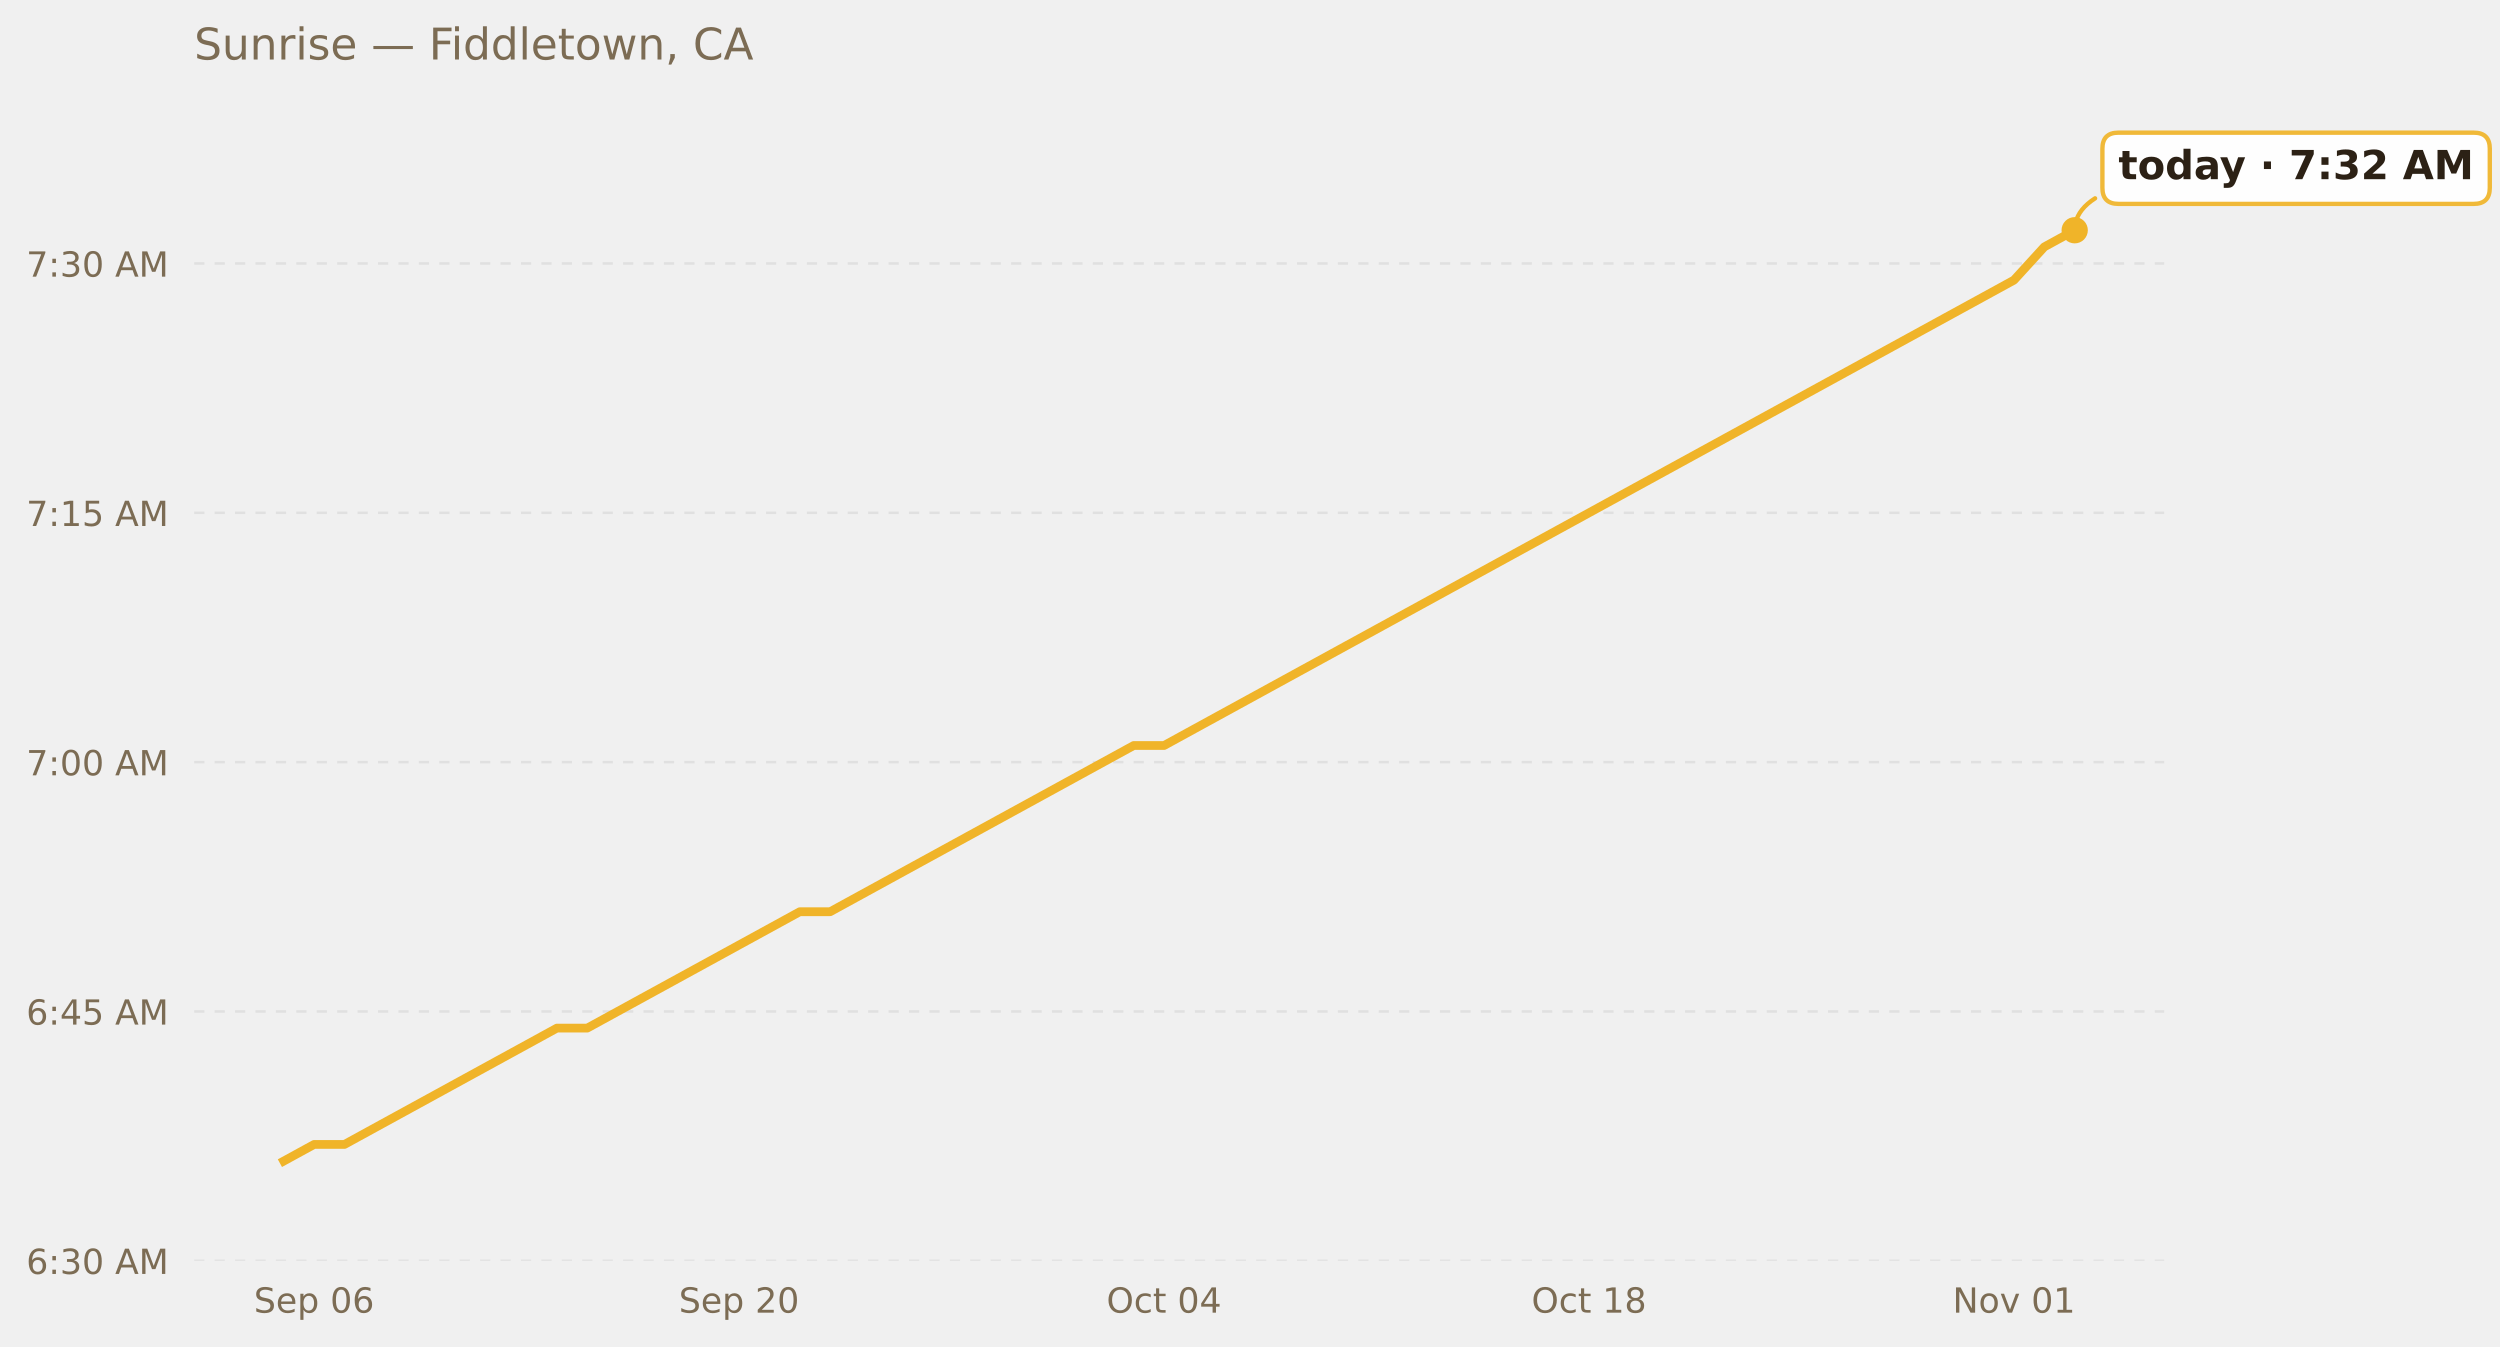
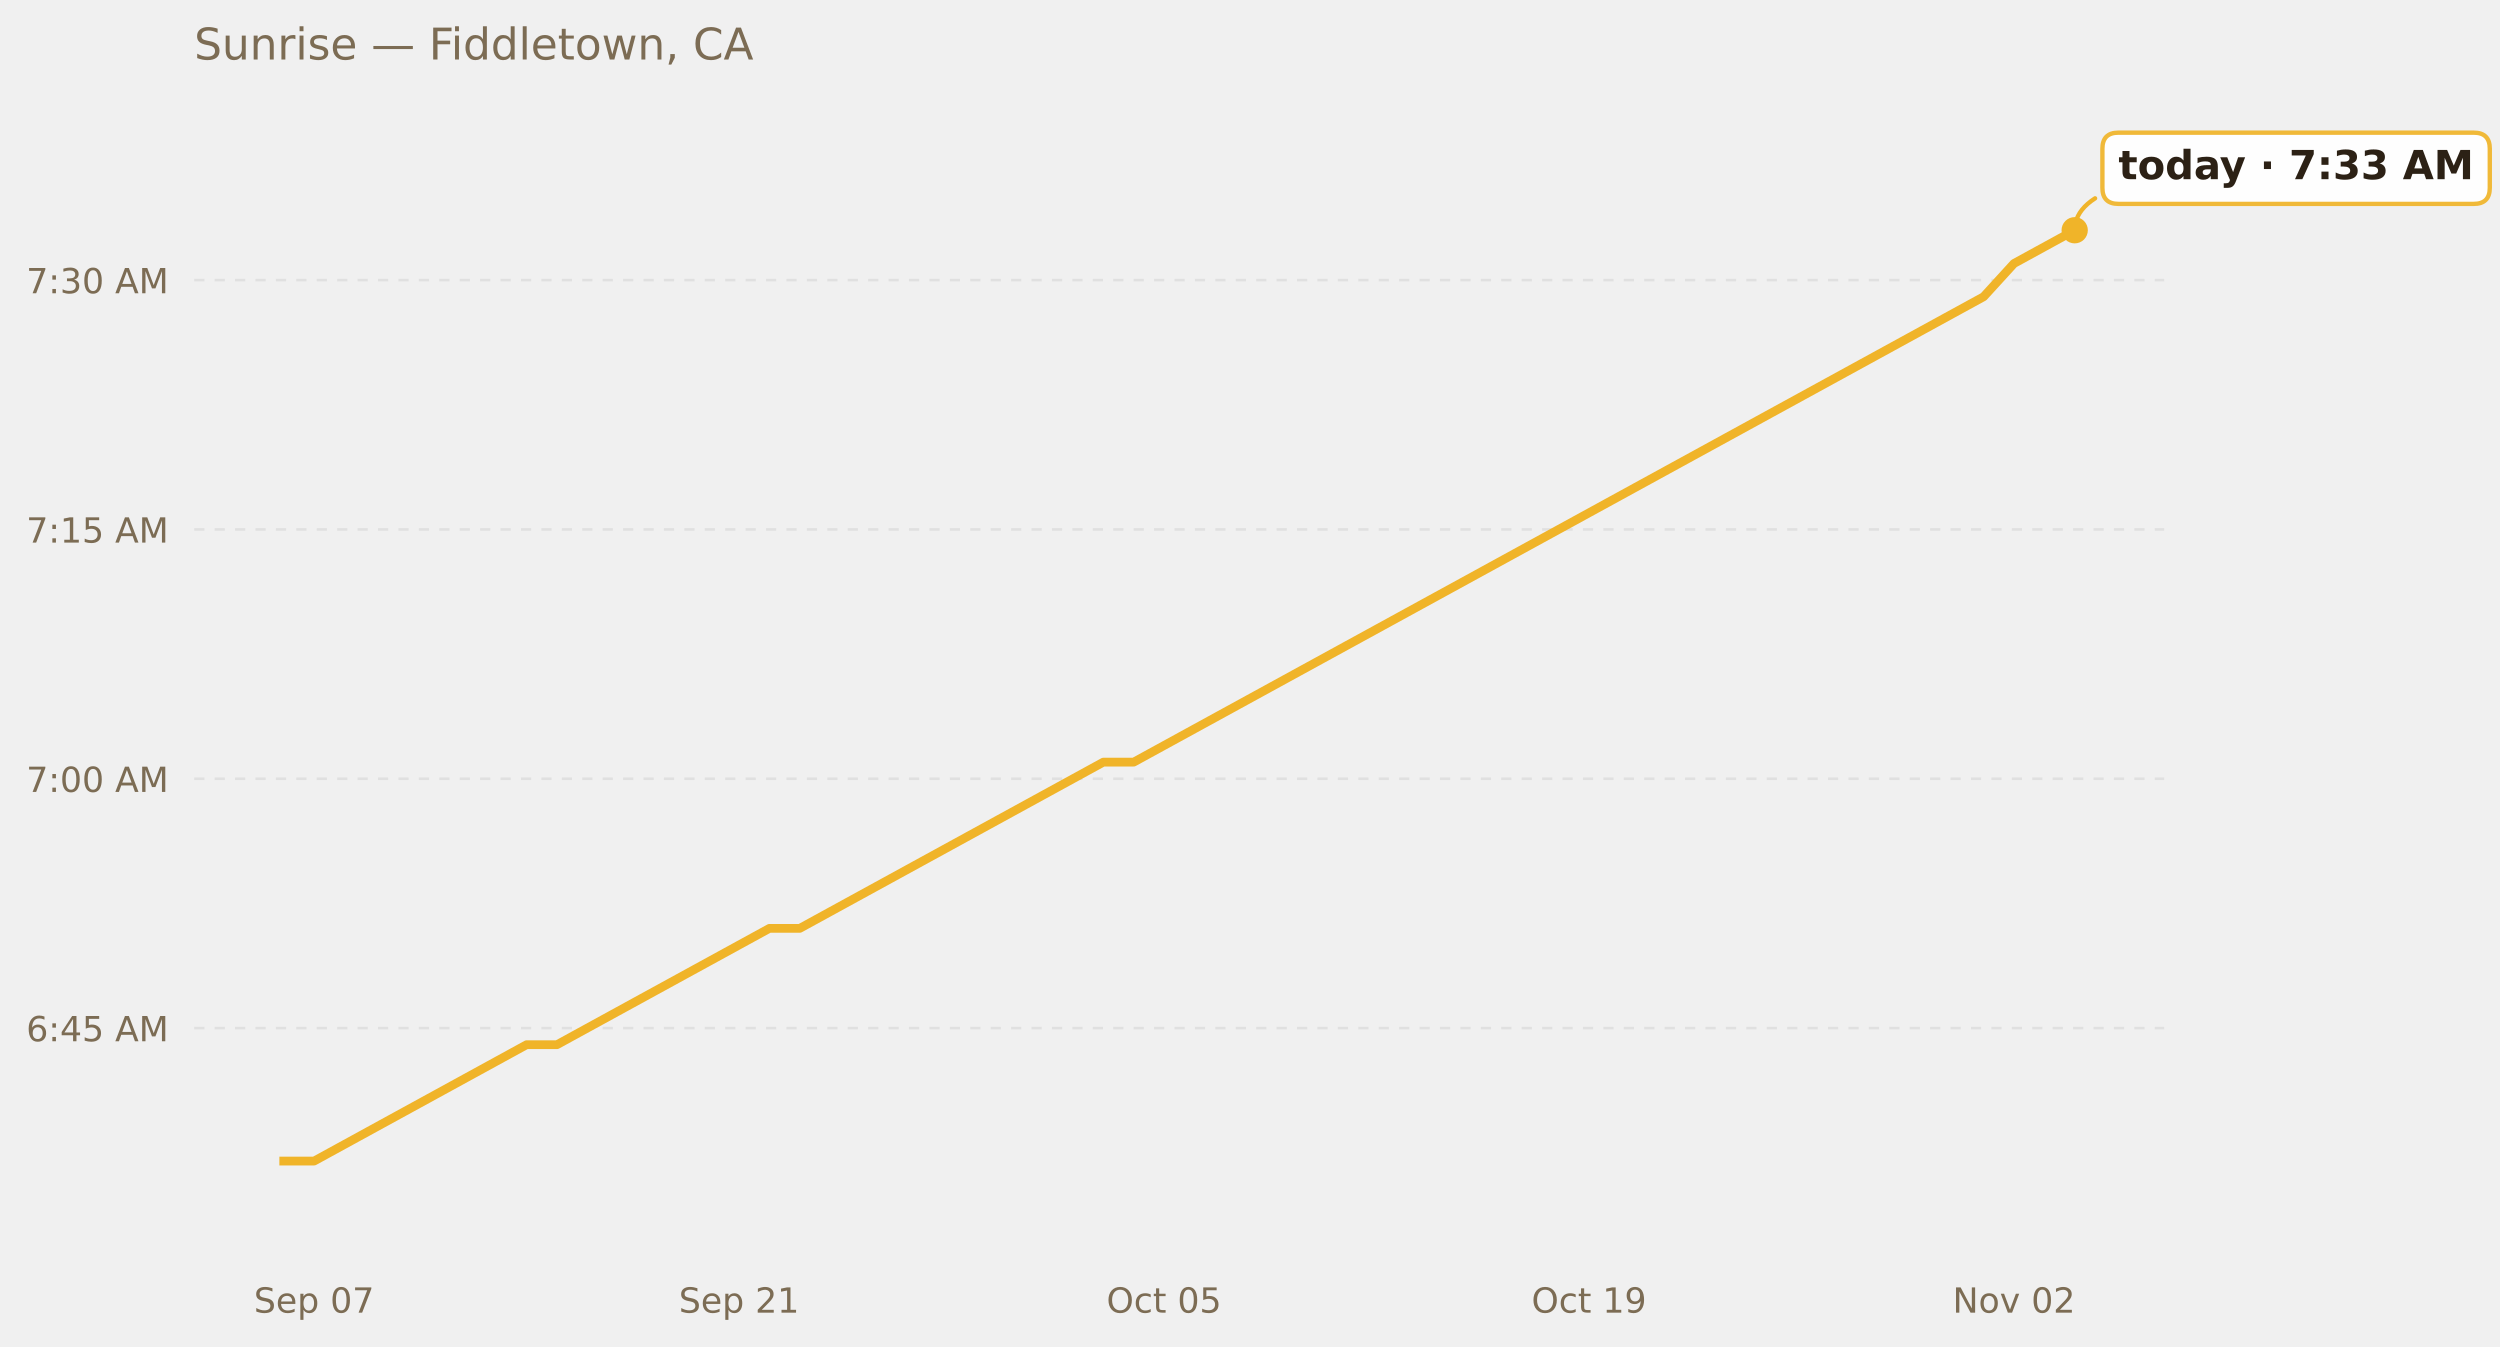
<svg xmlns="http://www.w3.org/2000/svg" xmlns:xlink="http://www.w3.org/1999/xlink" width="685.516pt" height="369.112pt" viewBox="0 0 685.516 369.112" version="1.1">
  <defs>
    <style type="text/css">*{stroke-linejoin: round; stroke-linecap: butt}</style>
  </defs>
  <g id="figure_1">
    <g id="patch_1">
      <path d="M 0 369.112  L 685.516 369.112  L 685.516 0  L 0 0  L 0 369.112  z " style="fill: none; opacity: 0" />
    </g>
    <g id="axes_1">
      <g id="patch_2">
        <path d="M 53.248 345.718  L 593.447 345.718  L 593.447 30.318  L 53.248 30.318  L 53.248 345.718  z " style="fill: none" />
      </g>
      <g id="matplotlib.axis_1">
        <g id="xtick_1">
          <g id="text_1">
            <g style="fill: #7c6c54" transform="translate(69.6183 359.9366) scale(0.095 -0.095)">
              <defs>
                <path id="DejaVuSans-53" d="M 3425 4513  L 3425 3897  Q 3066 4069 2747 4153  Q 2428 4238 2131 4238  Q 1616 4238 1336 4038  Q 1056 3838 1056 3469  Q 1056 3159 1242 3001  Q 1428 2844 1947 2747  L 2328 2669  Q 3034 2534 3370 2195  Q 3706 1856 3706 1288  Q 3706 609 3251 259  Q 2797 -91 1919 -91  Q 1588 -91 1214 -16  Q 841 59 441 206  L 441 856  Q 825 641 1194 531  Q 1563 422 1919 422  Q 2459 422 2753 634  Q 3047 847 3047 1241  Q 3047 1584 2836 1778  Q 2625 1972 2144 2069  L 1759 2144  Q 1053 2284 737 2584  Q 422 2884 422 3419  Q 422 4038 858 4394  Q 1294 4750 2059 4750  Q 2388 4750 2728 4690  Q 3069 4631 3425 4513  z " transform="scale(0.015625)" />
                <path id="DejaVuSans-65" d="M 3597 1894  L 3597 1613  L 953 1613  Q 991 1019 1311 708  Q 1631 397 2203 397  Q 2534 397 2845 478  Q 3156 559 3463 722  L 3463 178  Q 3153 47 2828 -22  Q 2503 -91 2169 -91  Q 1331 -91 842 396  Q 353 884 353 1716  Q 353 2575 817 3079  Q 1281 3584 2069 3584  Q 2775 3584 3186 3129  Q 3597 2675 3597 1894  z M 3022 2063  Q 3016 2534 2758 2815  Q 2500 3097 2075 3097  Q 1594 3097 1305 2825  Q 1016 2553 972 2059  L 3022 2063  z " transform="scale(0.015625)" />
                <path id="DejaVuSans-70" d="M 1159 525  L 1159 -1331  L 581 -1331  L 581 3500  L 1159 3500  L 1159 2969  Q 1341 3281 1617 3432  Q 1894 3584 2278 3584  Q 2916 3584 3314 3078  Q 3713 2572 3713 1747  Q 3713 922 3314 415  Q 2916 -91 2278 -91  Q 1894 -91 1617 61  Q 1341 213 1159 525  z M 3116 1747  Q 3116 2381 2855 2742  Q 2594 3103 2138 3103  Q 1681 3103 1420 2742  Q 1159 2381 1159 1747  Q 1159 1113 1420 752  Q 1681 391 2138 391  Q 2594 391 2855 752  Q 3116 1113 3116 1747  z " transform="scale(0.015625)" />
                <path id="DejaVuSans-20" transform="scale(0.015625)" />
                <path id="DejaVuSans-30" d="M 2034 4250  Q 1547 4250 1301 3770  Q 1056 3291 1056 2328  Q 1056 1369 1301 889  Q 1547 409 2034 409  Q 2525 409 2770 889  Q 3016 1369 3016 2328  Q 3016 3291 2770 3770  Q 2525 4250 2034 4250  z M 2034 4750  Q 2819 4750 3233 4129  Q 3647 3509 3647 2328  Q 3647 1150 3233 529  Q 2819 -91 2034 -91  Q 1250 -91 836 529  Q 422 1150 422 2328  Q 422 3509 836 4129  Q 1250 4750 2034 4750  z " transform="scale(0.015625)" />
-                 <path id="DejaVuSans-36" d="M 2113 2584  Q 1688 2584 1439 2293  Q 1191 2003 1191 1497  Q 1191 994 1439 701  Q 1688 409 2113 409  Q 2538 409 2786 701  Q 3034 994 3034 1497  Q 3034 2003 2786 2293  Q 2538 2584 2113 2584  z M 3366 4563  L 3366 3988  Q 3128 4100 2886 4159  Q 2644 4219 2406 4219  Q 1781 4219 1451 3797  Q 1122 3375 1075 2522  Q 1259 2794 1537 2939  Q 1816 3084 2150 3084  Q 2853 3084 3261 2657  Q 3669 2231 3669 1497  Q 3669 778 3244 343  Q 2819 -91 2113 -91  Q 1303 -91 875 529  Q 447 1150 447 2328  Q 447 3434 972 4092  Q 1497 4750 2381 4750  Q 2619 4750 2861 4703  Q 3103 4656 3366 4563  z " transform="scale(0.015625)" />
+                 <path id="DejaVuSans-37" d="M 525 4666  L 3525 4666  L 3525 4397  L 1831 0  L 1172 0  L 2766 4134  L 525 4134  L 525 4666  z " transform="scale(0.015625)" />
              </defs>
              <use xlink:href="#DejaVuSans-53" />
              <use xlink:href="#DejaVuSans-65" x="63.477" />
              <use xlink:href="#DejaVuSans-70" x="125" />
              <use xlink:href="#DejaVuSans-20" x="188.477" />
              <use xlink:href="#DejaVuSans-30" x="220.264" />
-               <use xlink:href="#DejaVuSans-36" x="283.887" />
+               <use xlink:href="#DejaVuSans-37" x="283.887" />
            </g>
          </g>
        </g>
        <g id="xtick_2">
          <g id="text_2">
            <g style="fill: #7c6c54" transform="translate(186.1481 359.9366) scale(0.095 -0.095)">
              <defs>
                <path id="DejaVuSans-32" d="M 1228 531  L 3431 531  L 3431 0  L 469 0  L 469 531  Q 828 903 1448 1529  Q 2069 2156 2228 2338  Q 2531 2678 2651 2914  Q 2772 3150 2772 3378  Q 2772 3750 2511 3984  Q 2250 4219 1831 4219  Q 1534 4219 1204 4116  Q 875 4013 500 3803  L 500 4441  Q 881 4594 1212 4672  Q 1544 4750 1819 4750  Q 2544 4750 2975 4387  Q 3406 4025 3406 3419  Q 3406 3131 3298 2873  Q 3191 2616 2906 2266  Q 2828 2175 2409 1742  Q 1991 1309 1228 531  z " transform="scale(0.015625)" />
+                 <path id="DejaVuSans-31" d="M 794 531  L 1825 531  L 1825 4091  L 703 3866  L 703 4441  L 1819 4666  L 2450 4666  L 2450 531  L 3481 531  L 3481 0  L 794 0  L 794 531  z " transform="scale(0.015625)" />
              </defs>
              <use xlink:href="#DejaVuSans-53" />
              <use xlink:href="#DejaVuSans-65" x="63.477" />
              <use xlink:href="#DejaVuSans-70" x="125" />
              <use xlink:href="#DejaVuSans-20" x="188.477" />
              <use xlink:href="#DejaVuSans-32" x="220.264" />
-               <use xlink:href="#DejaVuSans-30" x="283.887" />
+               <use xlink:href="#DejaVuSans-31" x="283.887" />
            </g>
          </g>
        </g>
        <g id="xtick_3">
          <g id="text_3">
            <g style="fill: #7c6c54" transform="translate(303.4187 359.9366) scale(0.095 -0.095)">
              <defs>
                <path id="DejaVuSans-4f" d="M 2522 4238  Q 1834 4238 1429 3725  Q 1025 3213 1025 2328  Q 1025 1447 1429 934  Q 1834 422 2522 422  Q 3209 422 3611 934  Q 4013 1447 4013 2328  Q 4013 3213 3611 3725  Q 3209 4238 2522 4238  z M 2522 4750  Q 3503 4750 4090 4092  Q 4678 3434 4678 2328  Q 4678 1225 4090 567  Q 3503 -91 2522 -91  Q 1538 -91 948 565  Q 359 1222 359 2328  Q 359 3434 948 4092  Q 1538 4750 2522 4750  z " transform="scale(0.015625)" />
                <path id="DejaVuSans-63" d="M 3122 3366  L 3122 2828  Q 2878 2963 2633 3030  Q 2388 3097 2138 3097  Q 1578 3097 1268 2742  Q 959 2388 959 1747  Q 959 1106 1268 751  Q 1578 397 2138 397  Q 2388 397 2633 464  Q 2878 531 3122 666  L 3122 134  Q 2881 22 2623 -34  Q 2366 -91 2075 -91  Q 1284 -91 818 406  Q 353 903 353 1747  Q 353 2603 823 3093  Q 1294 3584 2113 3584  Q 2378 3584 2631 3529  Q 2884 3475 3122 3366  z " transform="scale(0.015625)" />
                <path id="DejaVuSans-74" d="M 1172 4494  L 1172 3500  L 2356 3500  L 2356 3053  L 1172 3053  L 1172 1153  Q 1172 725 1289 603  Q 1406 481 1766 481  L 2356 481  L 2356 0  L 1766 0  Q 1100 0 847 248  Q 594 497 594 1153  L 594 3053  L 172 3053  L 172 3500  L 594 3500  L 594 4494  L 1172 4494  z " transform="scale(0.015625)" />
-                 <path id="DejaVuSans-34" d="M 2419 4116  L 825 1625  L 2419 1625  L 2419 4116  z M 2253 4666  L 3047 4666  L 3047 1625  L 3713 1625  L 3713 1100  L 3047 1100  L 3047 0  L 2419 0  L 2419 1100  L 313 1100  L 313 1709  L 2253 4666  z " transform="scale(0.015625)" />
+                 <path id="DejaVuSans-35" d="M 691 4666  L 3169 4666  L 3169 4134  L 1269 4134  L 1269 2991  Q 1406 3038 1543 3061  Q 1681 3084 1819 3084  Q 2600 3084 3056 2656  Q 3513 2228 3513 1497  Q 3513 744 3044 326  Q 2575 -91 1722 -91  Q 1428 -91 1123 -41  Q 819 9 494 109  L 494 744  Q 775 591 1075 516  Q 1375 441 1709 441  Q 2250 441 2565 725  Q 2881 1009 2881 1497  Q 2881 1984 2565 2268  Q 2250 2553 1709 2553  Q 1456 2553 1204 2497  Q 953 2441 691 2322  L 691 4666  z " transform="scale(0.015625)" />
              </defs>
              <use xlink:href="#DejaVuSans-4f" />
              <use xlink:href="#DejaVuSans-63" x="78.711" />
              <use xlink:href="#DejaVuSans-74" x="133.691" />
              <use xlink:href="#DejaVuSans-20" x="172.9" />
              <use xlink:href="#DejaVuSans-30" x="204.688" />
-               <use xlink:href="#DejaVuSans-34" x="268.311" />
+               <use xlink:href="#DejaVuSans-35" x="268.311" />
            </g>
          </g>
        </g>
        <g id="xtick_4">
          <g id="text_4">
            <g style="fill: #7c6c54" transform="translate(419.9486 359.9366) scale(0.095 -0.095)">
              <defs>
-                 <path id="DejaVuSans-31" d="M 794 531  L 1825 531  L 1825 4091  L 703 3866  L 703 4441  L 1819 4666  L 2450 4666  L 2450 531  L 3481 531  L 3481 0  L 794 0  L 794 531  z " transform="scale(0.015625)" />
-                 <path id="DejaVuSans-38" d="M 2034 2216  Q 1584 2216 1326 1975  Q 1069 1734 1069 1313  Q 1069 891 1326 650  Q 1584 409 2034 409  Q 2484 409 2743 651  Q 3003 894 3003 1313  Q 3003 1734 2745 1975  Q 2488 2216 2034 2216  z M 1403 2484  Q 997 2584 770 2862  Q 544 3141 544 3541  Q 544 4100 942 4425  Q 1341 4750 2034 4750  Q 2731 4750 3128 4425  Q 3525 4100 3525 3541  Q 3525 3141 3298 2862  Q 3072 2584 2669 2484  Q 3125 2378 3379 2068  Q 3634 1759 3634 1313  Q 3634 634 3220 271  Q 2806 -91 2034 -91  Q 1263 -91 848 271  Q 434 634 434 1313  Q 434 1759 690 2068  Q 947 2378 1403 2484  z M 1172 3481  Q 1172 3119 1398 2916  Q 1625 2713 2034 2713  Q 2441 2713 2670 2916  Q 2900 3119 2900 3481  Q 2900 3844 2670 4047  Q 2441 4250 2034 4250  Q 1625 4250 1398 4047  Q 1172 3844 1172 3481  z " transform="scale(0.015625)" />
+                 <path id="DejaVuSans-39" d="M 703 97  L 703 672  Q 941 559 1184 500  Q 1428 441 1663 441  Q 2288 441 2617 861  Q 2947 1281 2994 2138  Q 2813 1869 2534 1725  Q 2256 1581 1919 1581  Q 1219 1581 811 2004  Q 403 2428 403 3163  Q 403 3881 828 4315  Q 1253 4750 1959 4750  Q 2769 4750 3195 4129  Q 3622 3509 3622 2328  Q 3622 1225 3098 567  Q 2575 -91 1691 -91  Q 1453 -91 1209 -44  Q 966 3 703 97  z M 1959 2075  Q 2384 2075 2632 2365  Q 2881 2656 2881 3163  Q 2881 3666 2632 3958  Q 2384 4250 1959 4250  Q 1534 4250 1286 3958  Q 1038 3666 1038 3163  Q 1038 2656 1286 2365  Q 1534 2075 1959 2075  z " transform="scale(0.015625)" />
              </defs>
              <use xlink:href="#DejaVuSans-4f" />
              <use xlink:href="#DejaVuSans-63" x="78.711" />
              <use xlink:href="#DejaVuSans-74" x="133.691" />
              <use xlink:href="#DejaVuSans-20" x="172.9" />
              <use xlink:href="#DejaVuSans-31" x="204.688" />
-               <use xlink:href="#DejaVuSans-38" x="268.311" />
+               <use xlink:href="#DejaVuSans-39" x="268.311" />
            </g>
          </g>
        </g>
        <g id="xtick_5">
          <g id="text_5">
            <g style="fill: #7c6c54" transform="translate(535.42 359.9366) scale(0.095 -0.095)">
              <defs>
                <path id="DejaVuSans-4e" d="M 628 4666  L 1478 4666  L 3547 763  L 3547 4666  L 4159 4666  L 4159 0  L 3309 0  L 1241 3903  L 1241 0  L 628 0  L 628 4666  z " transform="scale(0.015625)" />
                <path id="DejaVuSans-6f" d="M 1959 3097  Q 1497 3097 1228 2736  Q 959 2375 959 1747  Q 959 1119 1226 758  Q 1494 397 1959 397  Q 2419 397 2687 759  Q 2956 1122 2956 1747  Q 2956 2369 2687 2733  Q 2419 3097 1959 3097  z M 1959 3584  Q 2709 3584 3137 3096  Q 3566 2609 3566 1747  Q 3566 888 3137 398  Q 2709 -91 1959 -91  Q 1206 -91 779 398  Q 353 888 353 1747  Q 353 2609 779 3096  Q 1206 3584 1959 3584  z " transform="scale(0.015625)" />
                <path id="DejaVuSans-76" d="M 191 3500  L 800 3500  L 1894 563  L 2988 3500  L 3597 3500  L 2284 0  L 1503 0  L 191 3500  z " transform="scale(0.015625)" />
              </defs>
              <use xlink:href="#DejaVuSans-4e" />
              <use xlink:href="#DejaVuSans-6f" x="74.805" />
              <use xlink:href="#DejaVuSans-76" x="135.986" />
              <use xlink:href="#DejaVuSans-20" x="195.166" />
              <use xlink:href="#DejaVuSans-30" x="226.953" />
-               <use xlink:href="#DejaVuSans-31" x="290.576" />
+               <use xlink:href="#DejaVuSans-32" x="290.576" />
            </g>
          </g>
        </g>
      </g>
      <g id="matplotlib.axis_2">
        <g id="ytick_1">
          <g id="line2d_1">
-             <path d="M 53.248 345.718  L 593.447 345.718  " clip-path="url(#p1455fe11c2)" style="fill: none; stroke-dasharray: 2.8,2.8; stroke-dashoffset: 0; stroke: #e0e0e0; stroke-width: 0.7" />
+             <path d="M 53.248 281.909  L 593.447 281.909  " clip-path="url(#p98963a3a52)" style="fill: none; stroke-dasharray: 2.8,2.8; stroke-dashoffset: 0; stroke: #e0e0e0; stroke-width: 0.7" />
          </g>
          <g id="text_6">
-             <g style="fill: #7c6c54" transform="translate(7.2 349.3274) scale(0.095 -0.095)">
-               <defs>
+             <g style="fill: #7c6c54" transform="translate(7.2 285.5181) scale(0.095 -0.095)">
+               <defs>
+                 <path id="DejaVuSans-36" d="M 2113 2584  Q 1688 2584 1439 2293  Q 1191 2003 1191 1497  Q 1191 994 1439 701  Q 1688 409 2113 409  Q 2538 409 2786 701  Q 3034 994 3034 1497  Q 3034 2003 2786 2293  Q 2538 2584 2113 2584  z M 3366 4563  L 3366 3988  Q 3128 4100 2886 4159  Q 2644 4219 2406 4219  Q 1781 4219 1451 3797  Q 1122 3375 1075 2522  Q 1259 2794 1537 2939  Q 1816 3084 2150 3084  Q 2853 3084 3261 2657  Q 3669 2231 3669 1497  Q 3669 778 3244 343  Q 2819 -91 2113 -91  Q 1303 -91 875 529  Q 447 1150 447 2328  Q 447 3434 972 4092  Q 1497 4750 2381 4750  Q 2619 4750 2861 4703  Q 3103 4656 3366 4563  z " transform="scale(0.015625)" />
                <path id="DejaVuSans-3a" d="M 750 794  L 1409 794  L 1409 0  L 750 0  L 750 794  z M 750 3309  L 1409 3309  L 1409 2516  L 750 2516  L 750 3309  z " transform="scale(0.015625)" />
-                 <path id="DejaVuSans-33" d="M 2597 2516  Q 3050 2419 3304 2112  Q 3559 1806 3559 1356  Q 3559 666 3084 287  Q 2609 -91 1734 -91  Q 1441 -91 1130 -33  Q 819 25 488 141  L 488 750  Q 750 597 1062 519  Q 1375 441 1716 441  Q 2309 441 2620 675  Q 2931 909 2931 1356  Q 2931 1769 2642 2001  Q 2353 2234 1838 2234  L 1294 2234  L 1294 2753  L 1863 2753  Q 2328 2753 2575 2939  Q 2822 3125 2822 3475  Q 2822 3834 2567 4026  Q 2313 4219 1838 4219  Q 1578 4219 1281 4162  Q 984 4106 628 3988  L 628 4550  Q 988 4650 1302 4700  Q 1616 4750 1894 4750  Q 2613 4750 3031 4423  Q 3450 4097 3450 3541  Q 3450 3153 3228 2886  Q 3006 2619 2597 2516  z " transform="scale(0.015625)" />
+                 <path id="DejaVuSans-34" d="M 2419 4116  L 825 1625  L 2419 1625  L 2419 4116  z M 2253 4666  L 3047 4666  L 3047 1625  L 3713 1625  L 3713 1100  L 3047 1100  L 3047 0  L 2419 0  L 2419 1100  L 313 1100  L 313 1709  L 2253 4666  z " transform="scale(0.015625)" />
                <path id="DejaVuSans-41" d="M 2188 4044  L 1331 1722  L 3047 1722  L 2188 4044  z M 1831 4666  L 2547 4666  L 4325 0  L 3669 0  L 3244 1197  L 1141 1197  L 716 0  L 50 0  L 1831 4666  z " transform="scale(0.015625)" />
                <path id="DejaVuSans-4d" d="M 628 4666  L 1569 4666  L 2759 1491  L 3956 4666  L 4897 4666  L 4897 0  L 4281 0  L 4281 4097  L 3078 897  L 2444 897  L 1241 4097  L 1241 0  L 628 0  L 628 4666  z " transform="scale(0.015625)" />
              </defs>
              <use xlink:href="#DejaVuSans-36" />
              <use xlink:href="#DejaVuSans-3a" x="63.623" />
+               <use xlink:href="#DejaVuSans-34" x="97.314" />
+               <use xlink:href="#DejaVuSans-35" x="160.938" />
+               <use xlink:href="#DejaVuSans-20" x="224.561" />
+               <use xlink:href="#DejaVuSans-41" x="256.348" />
+               <use xlink:href="#DejaVuSans-4d" x="324.756" />
+             </g>
+           </g>
+         </g>
+         <g id="ytick_2">
+           <g id="line2d_2">
+             <path d="M 53.248 213.542  L 593.447 213.542  " clip-path="url(#p98963a3a52)" style="fill: none; stroke-dasharray: 2.8,2.8; stroke-dashoffset: 0; stroke: #e0e0e0; stroke-width: 0.7" />
+           </g>
+           <g id="text_7">
+             <g style="fill: #7c6c54" transform="translate(7.2 217.1511) scale(0.095 -0.095)">
+               <use xlink:href="#DejaVuSans-37" />
+               <use xlink:href="#DejaVuSans-3a" x="63.623" />
+               <use xlink:href="#DejaVuSans-30" x="97.314" />
+               <use xlink:href="#DejaVuSans-30" x="160.938" />
+               <use xlink:href="#DejaVuSans-20" x="224.561" />
+               <use xlink:href="#DejaVuSans-41" x="256.348" />
+               <use xlink:href="#DejaVuSans-4d" x="324.756" />
+             </g>
+           </g>
+         </g>
+         <g id="ytick_3">
+           <g id="line2d_3">
+             <path d="M 53.248 145.175  L 593.447 145.175  " clip-path="url(#p98963a3a52)" style="fill: none; stroke-dasharray: 2.8,2.8; stroke-dashoffset: 0; stroke: #e0e0e0; stroke-width: 0.7" />
+           </g>
+           <g id="text_8">
+             <g style="fill: #7c6c54" transform="translate(7.2 148.784) scale(0.095 -0.095)">
+               <use xlink:href="#DejaVuSans-37" />
+               <use xlink:href="#DejaVuSans-3a" x="63.623" />
+               <use xlink:href="#DejaVuSans-31" x="97.314" />
+               <use xlink:href="#DejaVuSans-35" x="160.938" />
+               <use xlink:href="#DejaVuSans-20" x="224.561" />
+               <use xlink:href="#DejaVuSans-41" x="256.348" />
+               <use xlink:href="#DejaVuSans-4d" x="324.756" />
+             </g>
+           </g>
+         </g>
+         <g id="ytick_4">
+           <g id="line2d_4">
+             <path d="M 53.248 76.808  L 593.447 76.808  " clip-path="url(#p98963a3a52)" style="fill: none; stroke-dasharray: 2.8,2.8; stroke-dashoffset: 0; stroke: #e0e0e0; stroke-width: 0.7" />
+           </g>
+           <g id="text_9">
+             <g style="fill: #7c6c54" transform="translate(7.2 80.41698) scale(0.095 -0.095)">
+               <defs>
+                 <path id="DejaVuSans-33" d="M 2597 2516  Q 3050 2419 3304 2112  Q 3559 1806 3559 1356  Q 3559 666 3084 287  Q 2609 -91 1734 -91  Q 1441 -91 1130 -33  Q 819 25 488 141  L 488 750  Q 750 597 1062 519  Q 1375 441 1716 441  Q 2309 441 2620 675  Q 2931 909 2931 1356  Q 2931 1769 2642 2001  Q 2353 2234 1838 2234  L 1294 2234  L 1294 2753  L 1863 2753  Q 2328 2753 2575 2939  Q 2822 3125 2822 3475  Q 2822 3834 2567 4026  Q 2313 4219 1838 4219  Q 1578 4219 1281 4162  Q 984 4106 628 3988  L 628 4550  Q 988 4650 1302 4700  Q 1616 4750 1894 4750  Q 2613 4750 3031 4423  Q 3450 4097 3450 3541  Q 3450 3153 3228 2886  Q 3006 2619 2597 2516  z " transform="scale(0.015625)" />
+               </defs>
+               <use xlink:href="#DejaVuSans-37" />
+               <use xlink:href="#DejaVuSans-3a" x="63.623" />
              <use xlink:href="#DejaVuSans-33" x="97.314" />
              <use xlink:href="#DejaVuSans-30" x="160.938" />
              <use xlink:href="#DejaVuSans-20" x="224.561" />
              <use xlink:href="#DejaVuSans-41" x="256.348" />
              <use xlink:href="#DejaVuSans-4d" x="324.756" />
            </g>
          </g>
        </g>
-         <g id="ytick_2">
-           <g id="line2d_2">
-             <path d="M 53.248 277.351  L 593.447 277.351  " clip-path="url(#p1455fe11c2)" style="fill: none; stroke-dasharray: 2.8,2.8; stroke-dashoffset: 0; stroke: #e0e0e0; stroke-width: 0.7" />
-           </g>
-           <g id="text_7">
-             <g style="fill: #7c6c54" transform="translate(7.2 280.9603) scale(0.095 -0.095)">
-               <defs>
-                 <path id="DejaVuSans-35" d="M 691 4666  L 3169 4666  L 3169 4134  L 1269 4134  L 1269 2991  Q 1406 3038 1543 3061  Q 1681 3084 1819 3084  Q 2600 3084 3056 2656  Q 3513 2228 3513 1497  Q 3513 744 3044 326  Q 2575 -91 1722 -91  Q 1428 -91 1123 -41  Q 819 9 494 109  L 494 744  Q 775 591 1075 516  Q 1375 441 1709 441  Q 2250 441 2565 725  Q 2881 1009 2881 1497  Q 2881 1984 2565 2268  Q 2250 2553 1709 2553  Q 1456 2553 1204 2497  Q 953 2441 691 2322  L 691 4666  z " transform="scale(0.015625)" />
-               </defs>
-               <use xlink:href="#DejaVuSans-36" />
-               <use xlink:href="#DejaVuSans-3a" x="63.623" />
-               <use xlink:href="#DejaVuSans-34" x="97.314" />
-               <use xlink:href="#DejaVuSans-35" x="160.938" />
-               <use xlink:href="#DejaVuSans-20" x="224.561" />
-               <use xlink:href="#DejaVuSans-41" x="256.348" />
-               <use xlink:href="#DejaVuSans-4d" x="324.756" />
-             </g>
-           </g>
-         </g>
-         <g id="ytick_3">
-           <g id="line2d_3">
-             <path d="M 53.248 208.984  L 593.447 208.984  " clip-path="url(#p1455fe11c2)" style="fill: none; stroke-dasharray: 2.8,2.8; stroke-dashoffset: 0; stroke: #e0e0e0; stroke-width: 0.7" />
-           </g>
-           <g id="text_8">
-             <g style="fill: #7c6c54" transform="translate(7.2 212.5933) scale(0.095 -0.095)">
-               <defs>
-                 <path id="DejaVuSans-37" d="M 525 4666  L 3525 4666  L 3525 4397  L 1831 0  L 1172 0  L 2766 4134  L 525 4134  L 525 4666  z " transform="scale(0.015625)" />
-               </defs>
-               <use xlink:href="#DejaVuSans-37" />
-               <use xlink:href="#DejaVuSans-3a" x="63.623" />
-               <use xlink:href="#DejaVuSans-30" x="97.314" />
-               <use xlink:href="#DejaVuSans-30" x="160.938" />
-               <use xlink:href="#DejaVuSans-20" x="224.561" />
-               <use xlink:href="#DejaVuSans-41" x="256.348" />
-               <use xlink:href="#DejaVuSans-4d" x="324.756" />
-             </g>
-           </g>
-         </g>
-         <g id="ytick_4">
-           <g id="line2d_4">
-             <path d="M 53.248 140.617  L 593.447 140.617  " clip-path="url(#p1455fe11c2)" style="fill: none; stroke-dasharray: 2.8,2.8; stroke-dashoffset: 0; stroke: #e0e0e0; stroke-width: 0.7" />
-           </g>
-           <g id="text_9">
-             <g style="fill: #7c6c54" transform="translate(7.2 144.2262) scale(0.095 -0.095)">
-               <use xlink:href="#DejaVuSans-37" />
-               <use xlink:href="#DejaVuSans-3a" x="63.623" />
-               <use xlink:href="#DejaVuSans-31" x="97.314" />
-               <use xlink:href="#DejaVuSans-35" x="160.938" />
-               <use xlink:href="#DejaVuSans-20" x="224.561" />
-               <use xlink:href="#DejaVuSans-41" x="256.348" />
-               <use xlink:href="#DejaVuSans-4d" x="324.756" />
-             </g>
-           </g>
-         </g>
-         <g id="ytick_5">
-           <g id="line2d_5">
-             <path d="M 53.248 72.25  L 593.447 72.25  " clip-path="url(#p1455fe11c2)" style="fill: none; stroke-dasharray: 2.8,2.8; stroke-dashoffset: 0; stroke: #e0e0e0; stroke-width: 0.7" />
-           </g>
-           <g id="text_10">
-             <g style="fill: #7c6c54" transform="translate(7.2 75.85917) scale(0.095 -0.095)">
-               <use xlink:href="#DejaVuSans-37" />
-               <use xlink:href="#DejaVuSans-3a" x="63.623" />
-               <use xlink:href="#DejaVuSans-33" x="97.314" />
-               <use xlink:href="#DejaVuSans-30" x="160.938" />
-               <use xlink:href="#DejaVuSans-20" x="224.561" />
-               <use xlink:href="#DejaVuSans-41" x="256.348" />
-               <use xlink:href="#DejaVuSans-4d" x="324.756" />
-             </g>
-           </g>
-         </g>
-       </g>
-       <g id="line2d_6">
-         <path d="M 77.802 318.371  L 86.126 313.814  L 94.45 313.814  L 102.773 309.256  L 111.097 304.698  L 119.42 300.14  L 127.744 295.582  L 136.067 291.024  L 144.391 286.467  L 152.715 281.909  L 161.038 281.909  L 169.362 277.351  L 177.685 272.793  L 186.009 268.235  L 194.332 263.678  L 202.656 259.12  L 210.979 254.562  L 219.303 250.004  L 227.627 250.004  L 235.95 245.446  L 244.274 240.889  L 252.597 236.331  L 260.921 231.773  L 269.244 227.215  L 277.568 222.657  L 285.891 218.1  L 294.215 213.542  L 302.539 208.984  L 310.862 204.426  L 319.186 204.426  L 327.509 199.868  L 335.833 195.311  L 344.156 190.753  L 352.48 186.195  L 360.804 181.637  L 369.127 177.079  L 377.451 172.522  L 385.774 167.964  L 394.098 163.406  L 402.421 158.848  L 410.745 154.29  L 419.068 149.733  L 427.392 145.175  L 435.716 140.617  L 444.039 136.059  L 452.363 131.501  L 460.686 126.944  L 469.01 122.386  L 477.333 117.828  L 485.657 113.27  L 493.981 108.712  L 502.304 104.155  L 510.628 99.597  L 518.951 95.039  L 527.275 90.481  L 535.598 85.923  L 543.922 81.366  L 552.245 76.808  L 560.569 67.692  L 568.893 63.134  " clip-path="url(#p1455fe11c2)" style="fill: none; stroke: #f0b429; stroke-width: 2.4; stroke-linecap: square" />
+       </g>
+       <g id="line2d_5">
+         <path d="M 77.802 318.371  L 86.126 318.371  L 94.45 313.814  L 102.773 309.256  L 111.097 304.698  L 119.42 300.14  L 127.744 295.582  L 136.067 291.024  L 144.391 286.467  L 152.715 286.467  L 161.038 281.909  L 169.362 277.351  L 177.685 272.793  L 186.009 268.235  L 194.332 263.678  L 202.656 259.12  L 210.979 254.562  L 219.303 254.562  L 227.627 250.004  L 235.95 245.446  L 244.274 240.889  L 252.597 236.331  L 260.921 231.773  L 269.244 227.215  L 277.568 222.657  L 285.891 218.1  L 294.215 213.542  L 302.539 208.984  L 310.862 208.984  L 319.186 204.426  L 327.509 199.868  L 335.833 195.311  L 344.156 190.753  L 352.48 186.195  L 360.804 181.637  L 369.127 177.079  L 377.451 172.522  L 385.774 167.964  L 394.098 163.406  L 402.421 158.848  L 410.745 154.29  L 419.068 149.733  L 427.392 145.175  L 435.716 140.617  L 444.039 136.059  L 452.363 131.501  L 460.686 126.944  L 469.01 122.386  L 477.333 117.828  L 485.657 113.27  L 493.981 108.712  L 502.304 104.155  L 510.628 99.597  L 518.951 95.039  L 527.275 90.481  L 535.598 85.923  L 543.922 81.366  L 552.245 72.25  L 560.569 67.692  L 568.893 63.134  " clip-path="url(#p98963a3a52)" style="fill: none; stroke: #f0b429; stroke-width: 2.4; stroke-linecap: square" />
      </g>
      <g id="patch_3">
        <path d="M 574.481 54.387  Q 570.003 57.265 569.113 61.147  " style="fill: none; stroke: #f0b429; stroke-width: 1.2; stroke-linecap: round" />
      </g>
-       <g id="text_11">
+       <g id="text_10">
        <g id="patch_4">
          <path d="M 580.893 55.908  L 678.316 55.908  Q 682.716 55.908 682.716 51.508  L 682.716 40.776  Q 682.716 36.376 678.316 36.376  L 580.893 36.376  Q 576.493 36.376 576.493 40.776  L 576.493 51.508  Q 576.493 55.908 580.893 55.908  z " style="fill: #ffffff; opacity: 0.92; stroke: #f0b429; stroke-width: 1.2; stroke-linejoin: miter" />
        </g>
        <g style="fill: #2c2115" transform="translate(580.8926 49.13431) scale(0.11 -0.11)">
          <defs>
            <path id="DejaVuSans-Bold-74" d="M 1759 4494  L 1759 3500  L 2913 3500  L 2913 2700  L 1759 2700  L 1759 1216  Q 1759 972 1856 886  Q 1953 800 2241 800  L 2816 800  L 2816 0  L 1856 0  Q 1194 0 917 276  Q 641 553 641 1216  L 641 2700  L 84 2700  L 84 3500  L 641 3500  L 641 4494  L 1759 4494  z " transform="scale(0.015625)" />
            <path id="DejaVuSans-Bold-6f" d="M 2203 2784  Q 1831 2784 1636 2517  Q 1441 2250 1441 1747  Q 1441 1244 1636 976  Q 1831 709 2203 709  Q 2569 709 2762 976  Q 2956 1244 2956 1747  Q 2956 2250 2762 2517  Q 2569 2784 2203 2784  z M 2203 3584  Q 3106 3584 3614 3096  Q 4122 2609 4122 1747  Q 4122 884 3614 396  Q 3106 -91 2203 -91  Q 1297 -91 786 396  Q 275 884 275 1747  Q 275 2609 786 3096  Q 1297 3584 2203 3584  z " transform="scale(0.015625)" />
            <path id="DejaVuSans-Bold-64" d="M 2919 2988  L 2919 4863  L 4044 4863  L 4044 0  L 2919 0  L 2919 506  Q 2688 197 2409 53  Q 2131 -91 1766 -91  Q 1119 -91 703 423  Q 288 938 288 1747  Q 288 2556 703 3070  Q 1119 3584 1766 3584  Q 2128 3584 2408 3439  Q 2688 3294 2919 2988  z M 2181 722  Q 2541 722 2730 984  Q 2919 1247 2919 1747  Q 2919 2247 2730 2509  Q 2541 2772 2181 2772  Q 1825 2772 1636 2509  Q 1447 2247 1447 1747  Q 1447 1247 1636 984  Q 1825 722 2181 722  z " transform="scale(0.015625)" />
            <path id="DejaVuSans-Bold-61" d="M 2106 1575  Q 1756 1575 1579 1456  Q 1403 1338 1403 1106  Q 1403 894 1545 773  Q 1688 653 1941 653  Q 2256 653 2472 879  Q 2688 1106 2688 1447  L 2688 1575  L 2106 1575  z M 3816 1997  L 3816 0  L 2688 0  L 2688 519  Q 2463 200 2181 54  Q 1900 -91 1497 -91  Q 953 -91 614 226  Q 275 544 275 1050  Q 275 1666 698 1953  Q 1122 2241 2028 2241  L 2688 2241  L 2688 2328  Q 2688 2594 2478 2717  Q 2269 2841 1825 2841  Q 1466 2841 1156 2769  Q 847 2697 581 2553  L 581 3406  Q 941 3494 1303 3539  Q 1666 3584 2028 3584  Q 2975 3584 3395 3211  Q 3816 2838 3816 1997  z " transform="scale(0.015625)" />
            <path id="DejaVuSans-Bold-79" d="M 78 3500  L 1197 3500  L 2138 1125  L 2938 3500  L 4056 3500  L 2584 -331  Q 2363 -916 2067 -1148  Q 1772 -1381 1288 -1381  L 641 -1381  L 641 -647  L 991 -647  Q 1275 -647 1404 -556  Q 1534 -466 1606 -231  L 1638 -134  L 78 3500  z " transform="scale(0.015625)" />
            <path id="DejaVuSans-Bold-20" transform="scale(0.015625)" />
            <path id="DejaVuSans-Bold-b7" d="M 653 2828  L 1778 2828  L 1778 1619  L 653 1619  L 653 2828  z " transform="scale(0.015625)" />
            <path id="DejaVuSans-Bold-37" d="M 428 4666  L 3944 4666  L 3944 3988  L 2125 0  L 953 0  L 2675 3781  L 428 3781  L 428 4666  z " transform="scale(0.015625)" />
            <path id="DejaVuSans-Bold-3a" d="M 716 3500  L 1844 3500  L 1844 2291  L 716 2291  L 716 3500  z M 716 1209  L 1844 1209  L 1844 0  L 716 0  L 716 1209  z " transform="scale(0.015625)" />
            <path id="DejaVuSans-Bold-33" d="M 2981 2516  Q 3453 2394 3698 2092  Q 3944 1791 3944 1325  Q 3944 631 3412 270  Q 2881 -91 1863 -91  Q 1503 -91 1142 -33  Q 781 25 428 141  L 428 1069  Q 766 900 1098 814  Q 1431 728 1753 728  Q 2231 728 2486 893  Q 2741 1059 2741 1369  Q 2741 1688 2480 1852  Q 2219 2016 1709 2016  L 1228 2016  L 1228 2791  L 1734 2791  Q 2188 2791 2409 2933  Q 2631 3075 2631 3366  Q 2631 3634 2415 3781  Q 2200 3928 1806 3928  Q 1516 3928 1219 3862  Q 922 3797 628 3669  L 628 4550  Q 984 4650 1334 4700  Q 1684 4750 2022 4750  Q 2931 4750 3382 4451  Q 3834 4153 3834 3553  Q 3834 3144 3618 2883  Q 3403 2622 2981 2516  z " transform="scale(0.015625)" />
-             <path id="DejaVuSans-Bold-32" d="M 1844 884  L 3897 884  L 3897 0  L 506 0  L 506 884  L 2209 2388  Q 2438 2594 2547 2791  Q 2656 2988 2656 3200  Q 2656 3528 2436 3728  Q 2216 3928 1850 3928  Q 1569 3928 1234 3808  Q 900 3688 519 3450  L 519 4475  Q 925 4609 1322 4679  Q 1719 4750 2100 4750  Q 2938 4750 3402 4381  Q 3866 4013 3866 3353  Q 3866 2972 3669 2642  Q 3472 2313 2841 1759  L 1844 884  z " transform="scale(0.015625)" />
            <path id="DejaVuSans-Bold-41" d="M 3419 850  L 1538 850  L 1241 0  L 31 0  L 1759 4666  L 3194 4666  L 4922 0  L 3713 0  L 3419 850  z M 1838 1716  L 3116 1716  L 2478 3572  L 1838 1716  z " transform="scale(0.015625)" />
            <path id="DejaVuSans-Bold-4d" d="M 588 4666  L 2119 4666  L 3181 2169  L 4250 4666  L 5778 4666  L 5778 0  L 4641 0  L 4641 3413  L 3566 897  L 2803 897  L 1728 3413  L 1728 0  L 588 0  L 588 4666  z " transform="scale(0.015625)" />
          </defs>
          <use xlink:href="#DejaVuSans-Bold-74" />
          <use xlink:href="#DejaVuSans-Bold-6f" x="47.803" />
          <use xlink:href="#DejaVuSans-Bold-64" x="116.504" />
          <use xlink:href="#DejaVuSans-Bold-61" x="188.086" />
          <use xlink:href="#DejaVuSans-Bold-79" x="252.441" />
          <use xlink:href="#DejaVuSans-Bold-20" x="317.627" />
          <use xlink:href="#DejaVuSans-Bold-b7" x="352.441" />
          <use xlink:href="#DejaVuSans-Bold-20" x="390.43" />
          <use xlink:href="#DejaVuSans-Bold-37" x="425.244" />
          <use xlink:href="#DejaVuSans-Bold-3a" x="494.824" />
          <use xlink:href="#DejaVuSans-Bold-33" x="534.814" />
-           <use xlink:href="#DejaVuSans-Bold-32" x="604.395" />
+           <use xlink:href="#DejaVuSans-Bold-33" x="604.395" />
          <use xlink:href="#DejaVuSans-Bold-20" x="673.975" />
          <use xlink:href="#DejaVuSans-Bold-41" x="708.789" />
          <use xlink:href="#DejaVuSans-Bold-4d" x="786.182" />
        </g>
      </g>
-       <g id="text_12">
+       <g id="text_11">
        <g style="fill: #7c6c54" transform="translate(53.24797 16.31812) scale(0.12 -0.12)">
          <defs>
            <path id="DejaVuSans-75" d="M 544 1381  L 544 3500  L 1119 3500  L 1119 1403  Q 1119 906 1312 657  Q 1506 409 1894 409  Q 2359 409 2629 706  Q 2900 1003 2900 1516  L 2900 3500  L 3475 3500  L 3475 0  L 2900 0  L 2900 538  Q 2691 219 2414 64  Q 2138 -91 1772 -91  Q 1169 -91 856 284  Q 544 659 544 1381  z M 1991 3584  L 1991 3584  z " transform="scale(0.015625)" />
            <path id="DejaVuSans-6e" d="M 3513 2113  L 3513 0  L 2938 0  L 2938 2094  Q 2938 2591 2744 2837  Q 2550 3084 2163 3084  Q 1697 3084 1428 2787  Q 1159 2491 1159 1978  L 1159 0  L 581 0  L 581 3500  L 1159 3500  L 1159 2956  Q 1366 3272 1645 3428  Q 1925 3584 2291 3584  Q 2894 3584 3203 3211  Q 3513 2838 3513 2113  z " transform="scale(0.015625)" />
            <path id="DejaVuSans-72" d="M 2631 2963  Q 2534 3019 2420 3045  Q 2306 3072 2169 3072  Q 1681 3072 1420 2755  Q 1159 2438 1159 1844  L 1159 0  L 581 0  L 581 3500  L 1159 3500  L 1159 2956  Q 1341 3275 1631 3429  Q 1922 3584 2338 3584  Q 2397 3584 2469 3576  Q 2541 3569 2628 3553  L 2631 2963  z " transform="scale(0.015625)" />
            <path id="DejaVuSans-69" d="M 603 3500  L 1178 3500  L 1178 0  L 603 0  L 603 3500  z M 603 4863  L 1178 4863  L 1178 4134  L 603 4134  L 603 4863  z " transform="scale(0.015625)" />
            <path id="DejaVuSans-73" d="M 2834 3397  L 2834 2853  Q 2591 2978 2328 3040  Q 2066 3103 1784 3103  Q 1356 3103 1142 2972  Q 928 2841 928 2578  Q 928 2378 1081 2264  Q 1234 2150 1697 2047  L 1894 2003  Q 2506 1872 2764 1633  Q 3022 1394 3022 966  Q 3022 478 2636 193  Q 2250 -91 1575 -91  Q 1294 -91 989 -36  Q 684 19 347 128  L 347 722  Q 666 556 975 473  Q 1284 391 1588 391  Q 1994 391 2212 530  Q 2431 669 2431 922  Q 2431 1156 2273 1281  Q 2116 1406 1581 1522  L 1381 1569  Q 847 1681 609 1914  Q 372 2147 372 2553  Q 372 3047 722 3315  Q 1072 3584 1716 3584  Q 2034 3584 2315 3537  Q 2597 3491 2834 3397  z " transform="scale(0.015625)" />
            <path id="DejaVuSans-2014" d="M 313 1978  L 6088 1978  L 6088 1528  L 313 1528  L 313 1978  z " transform="scale(0.015625)" />
            <path id="DejaVuSans-46" d="M 628 4666  L 3309 4666  L 3309 4134  L 1259 4134  L 1259 2759  L 3109 2759  L 3109 2228  L 1259 2228  L 1259 0  L 628 0  L 628 4666  z " transform="scale(0.015625)" />
            <path id="DejaVuSans-64" d="M 2906 2969  L 2906 4863  L 3481 4863  L 3481 0  L 2906 0  L 2906 525  Q 2725 213 2448 61  Q 2172 -91 1784 -91  Q 1150 -91 751 415  Q 353 922 353 1747  Q 353 2572 751 3078  Q 1150 3584 1784 3584  Q 2172 3584 2448 3432  Q 2725 3281 2906 2969  z M 947 1747  Q 947 1113 1208 752  Q 1469 391 1925 391  Q 2381 391 2643 752  Q 2906 1113 2906 1747  Q 2906 2381 2643 2742  Q 2381 3103 1925 3103  Q 1469 3103 1208 2742  Q 947 2381 947 1747  z " transform="scale(0.015625)" />
            <path id="DejaVuSans-6c" d="M 603 4863  L 1178 4863  L 1178 0  L 603 0  L 603 4863  z " transform="scale(0.015625)" />
            <path id="DejaVuSans-77" d="M 269 3500  L 844 3500  L 1563 769  L 2278 3500  L 2956 3500  L 3675 769  L 4391 3500  L 4966 3500  L 4050 0  L 3372 0  L 2619 2869  L 1863 0  L 1184 0  L 269 3500  z " transform="scale(0.015625)" />
            <path id="DejaVuSans-2c" d="M 750 794  L 1409 794  L 1409 256  L 897 -744  L 494 -744  L 750 256  L 750 794  z " transform="scale(0.015625)" />
            <path id="DejaVuSans-43" d="M 4122 4306  L 4122 3641  Q 3803 3938 3442 4084  Q 3081 4231 2675 4231  Q 1875 4231 1450 3742  Q 1025 3253 1025 2328  Q 1025 1406 1450 917  Q 1875 428 2675 428  Q 3081 428 3442 575  Q 3803 722 4122 1019  L 4122 359  Q 3791 134 3420 21  Q 3050 -91 2638 -91  Q 1578 -91 968 557  Q 359 1206 359 2328  Q 359 3453 968 4101  Q 1578 4750 2638 4750  Q 3056 4750 3426 4639  Q 3797 4528 4122 4306  z " transform="scale(0.015625)" />
          </defs>
          <use xlink:href="#DejaVuSans-53" />
          <use xlink:href="#DejaVuSans-75" x="63.477" />
          <use xlink:href="#DejaVuSans-6e" x="126.855" />
          <use xlink:href="#DejaVuSans-72" x="190.234" />
          <use xlink:href="#DejaVuSans-69" x="231.348" />
          <use xlink:href="#DejaVuSans-73" x="259.131" />
          <use xlink:href="#DejaVuSans-65" x="311.23" />
          <use xlink:href="#DejaVuSans-20" x="372.754" />
          <use xlink:href="#DejaVuSans-2014" x="404.541" />
          <use xlink:href="#DejaVuSans-20" x="504.541" />
          <use xlink:href="#DejaVuSans-46" x="536.328" />
          <use xlink:href="#DejaVuSans-69" x="586.598" />
          <use xlink:href="#DejaVuSans-64" x="614.381" />
          <use xlink:href="#DejaVuSans-64" x="677.857" />
          <use xlink:href="#DejaVuSans-6c" x="741.334" />
          <use xlink:href="#DejaVuSans-65" x="769.117" />
          <use xlink:href="#DejaVuSans-74" x="830.641" />
          <use xlink:href="#DejaVuSans-6f" x="869.85" />
          <use xlink:href="#DejaVuSans-77" x="931.031" />
          <use xlink:href="#DejaVuSans-6e" x="1012.818" />
          <use xlink:href="#DejaVuSans-2c" x="1076.197" />
          <use xlink:href="#DejaVuSans-20" x="1107.984" />
          <use xlink:href="#DejaVuSans-43" x="1139.771" />
          <use xlink:href="#DejaVuSans-41" x="1209.596" />
        </g>
      </g>
      <g id="PathCollection_1">
        <defs>
-           <path id="m016b063bfd" d="M 0 3.606  C 0.956 3.606 1.873 3.226 2.55 2.55  C 3.226 1.873 3.606 0.956 3.606 0  C 3.606 -0.956 3.226 -1.873 2.55 -2.55  C 1.873 -3.226 0.956 -3.606 0 -3.606  C -0.956 -3.606 -1.873 -3.226 -2.55 -2.55  C -3.226 -1.873 -3.606 -0.956 -3.606 0  C -3.606 0.956 -3.226 1.873 -2.55 2.55  C -1.873 3.226 -0.956 3.606 0 3.606  z " />
+           <path id="m35ed2fc5a5" d="M 0 3.606  C 0.956 3.606 1.873 3.226 2.55 2.55  C 3.226 1.873 3.606 0.956 3.606 0  C 3.606 -0.956 3.226 -1.873 2.55 -2.55  C 1.873 -3.226 0.956 -3.606 0 -3.606  C -0.956 -3.606 -1.873 -3.226 -2.55 -2.55  C -3.226 -1.873 -3.606 -0.956 -3.606 0  C -3.606 0.956 -3.226 1.873 -2.55 2.55  C -1.873 3.226 -0.956 3.606 0 3.606  z " />
        </defs>
-         <g clip-path="url(#p1455fe11c2)">
-           <use xlink:href="#m016b063bfd" x="568.893" y="63.134" style="fill: #f0b429" />
+         <g clip-path="url(#p98963a3a52)">
+           <use xlink:href="#m35ed2fc5a5" x="568.893" y="63.134" style="fill: #f0b429" />
        </g>
      </g>
    </g>
  </g>
  <defs>
-     <clipPath id="p1455fe11c2">
+     <clipPath id="p98963a3a52">
      <rect x="53.248" y="30.318" width="540.199" height="315.4" />
    </clipPath>
  </defs>
</svg>
